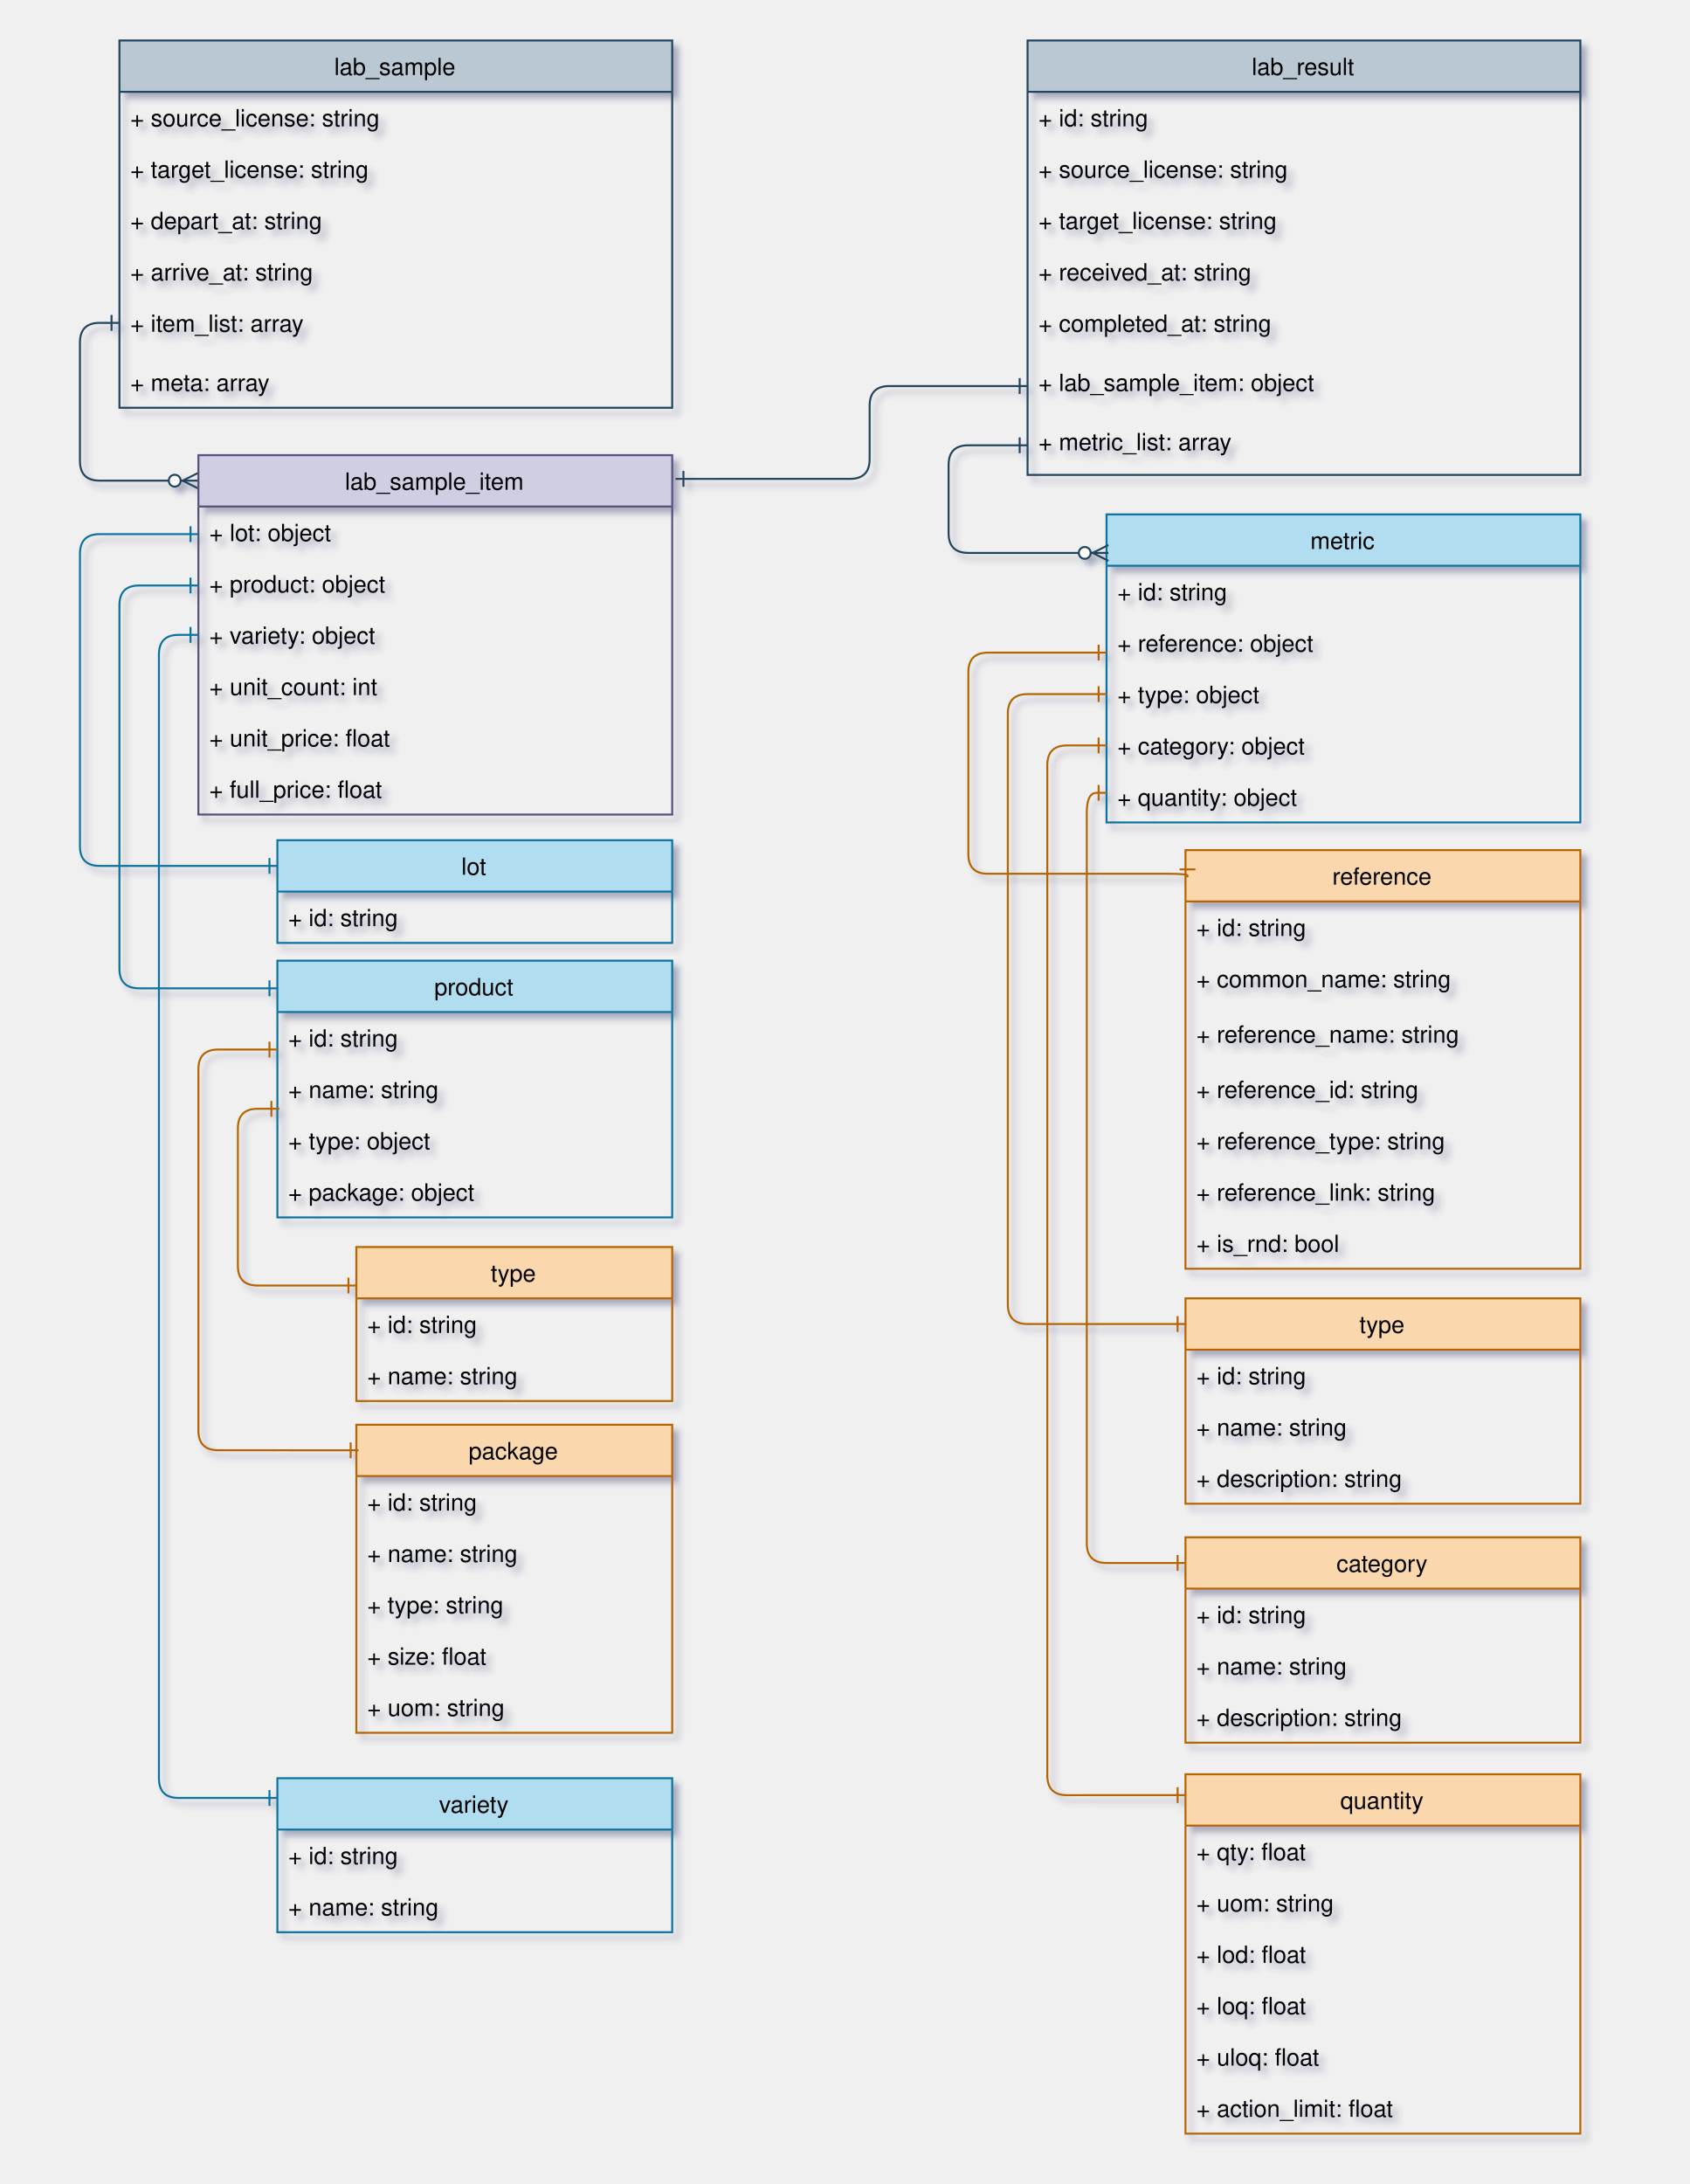
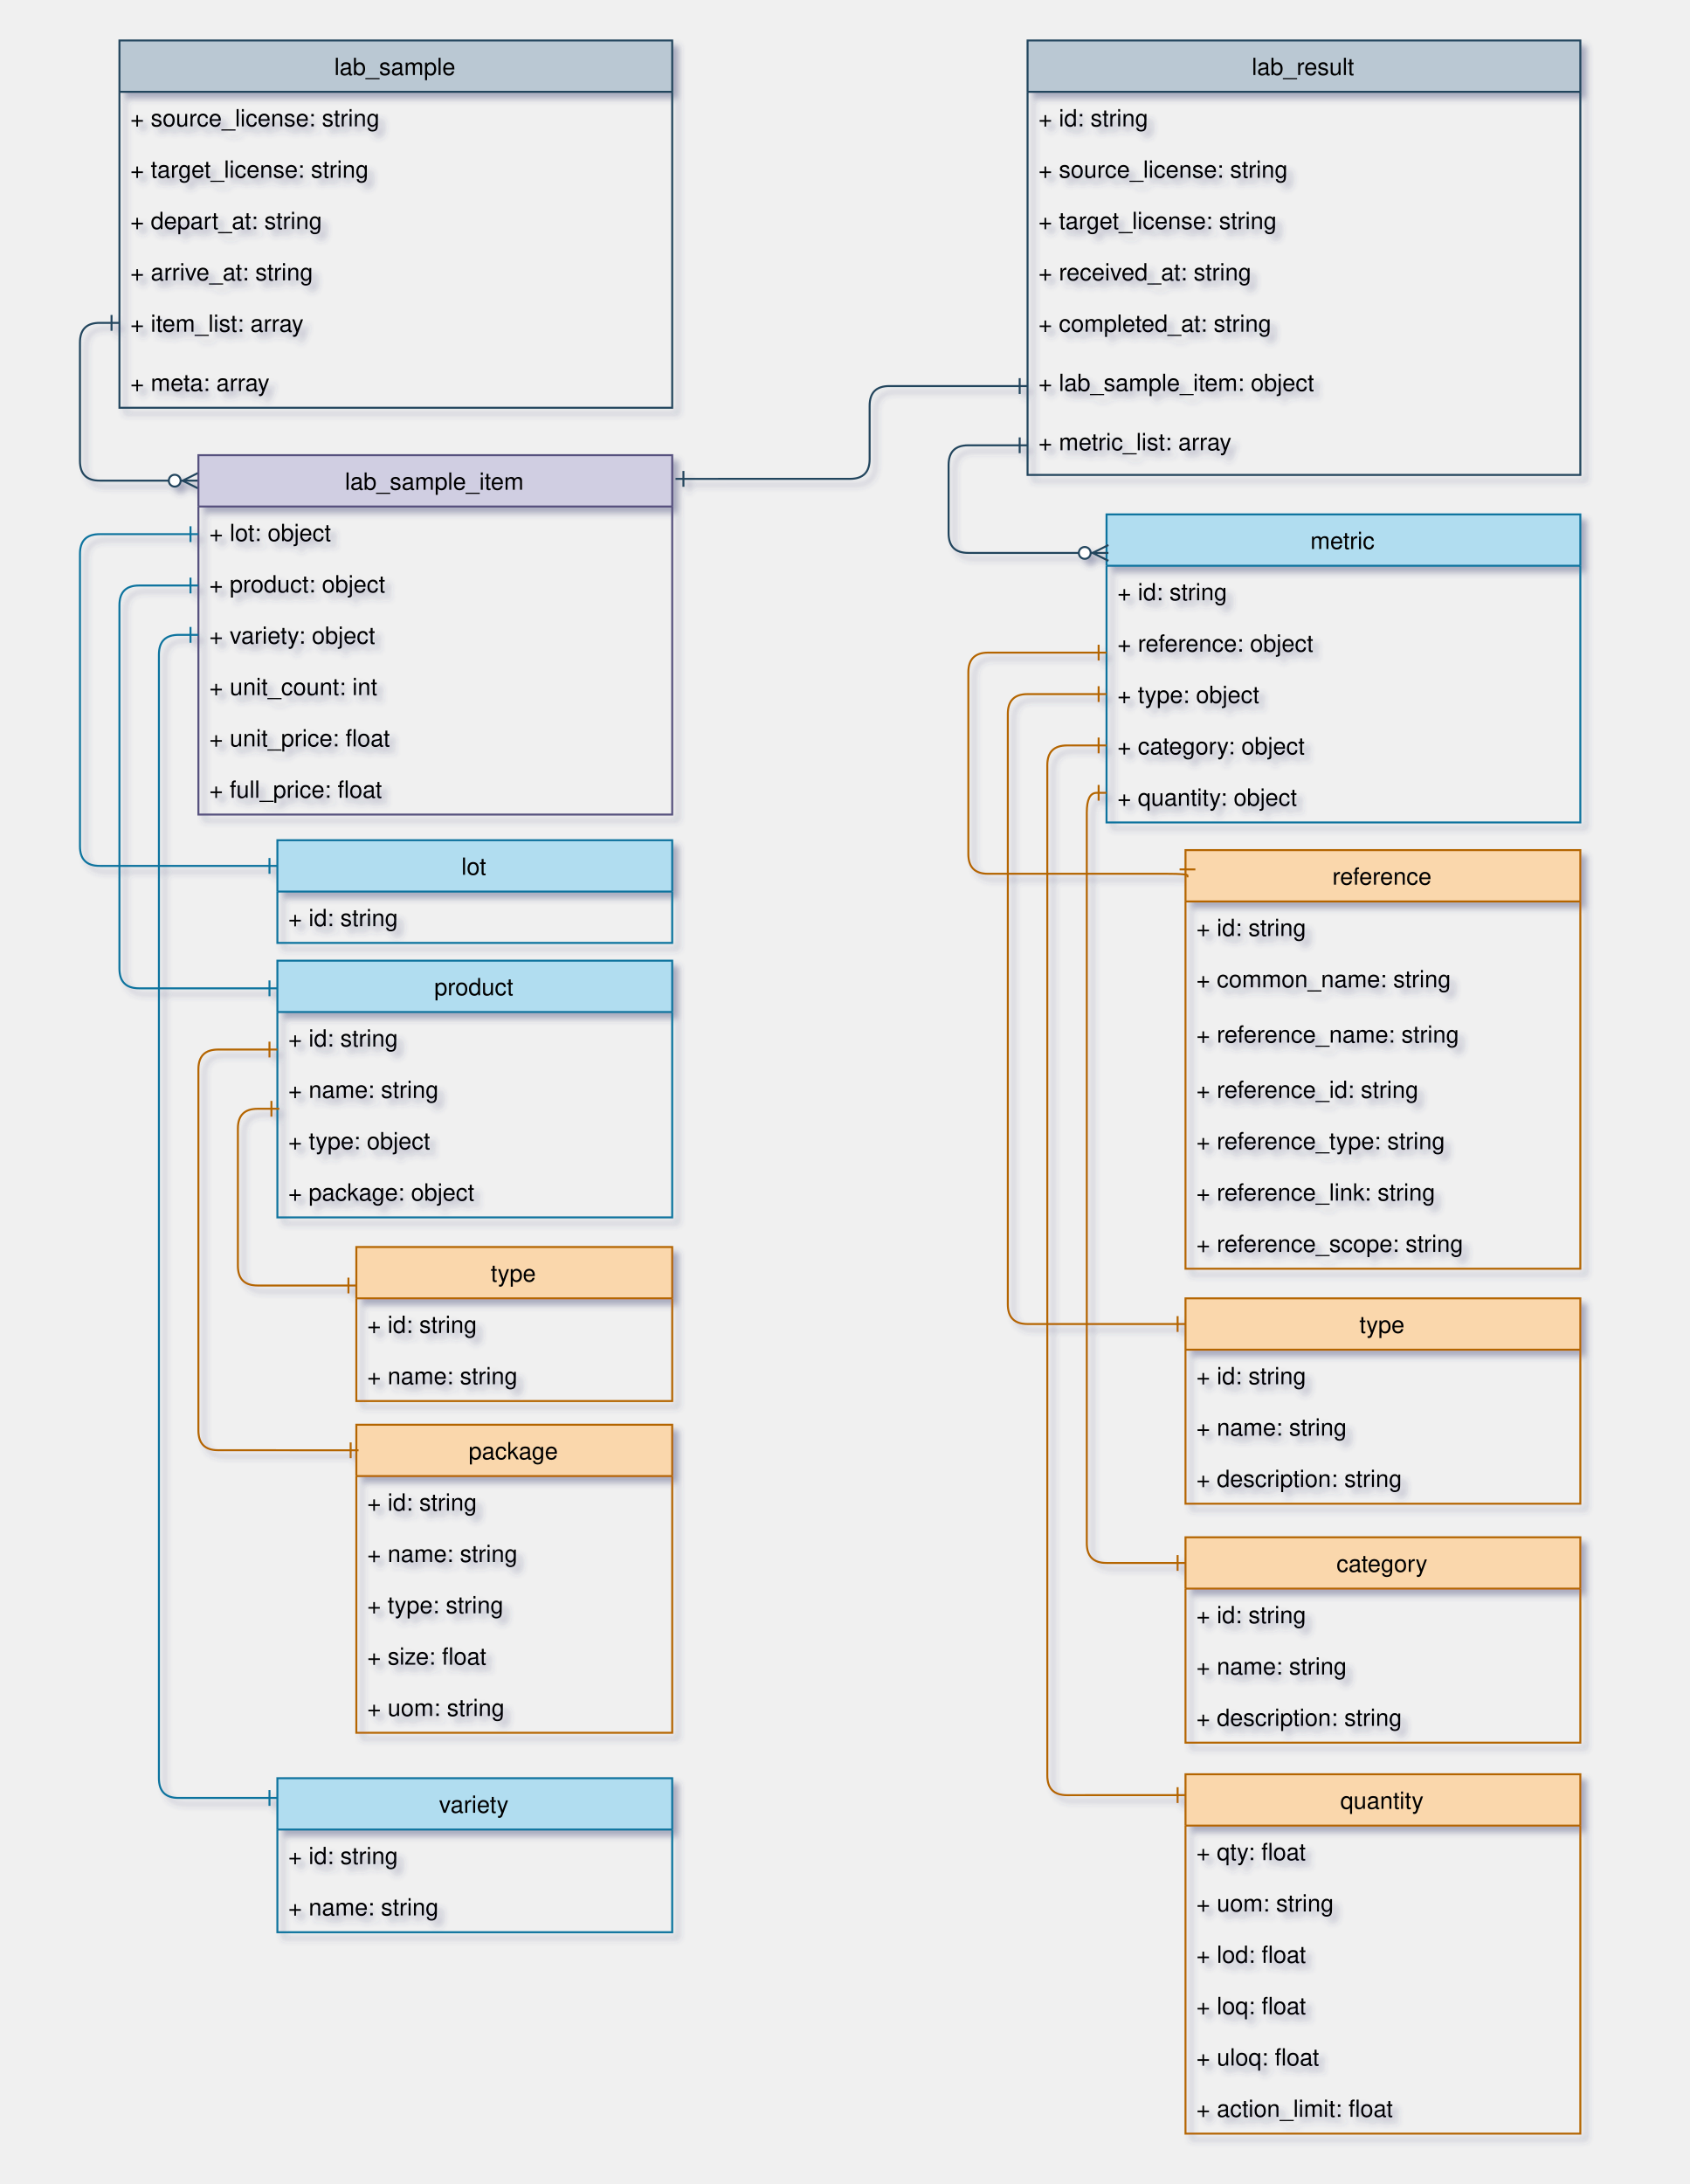
- <svg xmlns="http://www.w3.org/2000/svg" style="background-color: rgb(255, 255, 255);" version="1.1" width="856" height="1106" viewBox="-0.5 -0.5 856 1106" content="&lt;mxfile host=&quot;app.diagrams.net&quot; modified=&quot;2021-09-07T21:03:57.050Z&quot; agent=&quot;5.0 (X11)&quot; etag=&quot;Yz_uHg_bEv-LQyKOGuPa&quot; version=&quot;15.1.1&quot; type=&quot;google&quot;&gt;&lt;diagram id=&quot;CkZieAM1JjlPc4GNcrMM&quot; name=&quot;Page-1&quot;&gt;7V1bc6O4Ev41fpwU98tjbruzu5mzOZvZmjPnJaWAYrODkYPlJJ5fv8JIYIQUYweBPaOqPAQhQOb7WupudTcT+3L++msOFrNPKIbpxDLi14l9NbEs07GsSfFnxOuyxbf8smGaJzHtVDfcJd8hbTRo6yqJ4bLRESOU4mTRbIxQlsEIN9pAnqOXZrdHlDafugBT2Gq4i0Dabv2SxHhWtgauUbd/hMl0xp5sGvTMHLDOtGE5AzF62Wqyryf2ZY4QLv+bv17CtHh57L2U1/0iOVsNLIcZ7nLBnx8/f7kJn6/u/z9bwrtr+wH/kX6wy7s8g3RFf3AKHu6XYL4gL6AcNl6zd7F8SeYpyMjRxSPK8B09Y5DjaJak8Q1Yo1UxliUG0Td2dDFDefKd9AcpOWWSBnI6xxRqyyvulqTpJUpRvnmO/QCiILYbV94Vd6TPyuGSXHvLfrjJNX0Cr42ON2CJ2ShRmoLFMnnYjLu4cA7yaZJdIIzRnHZa4hx9g1vDsWzHcclLvGi/cQrCM8wxfN1qogj8CtEc4nxNutCzHiUDlQbGjZeaWlZA22bbtAo8SmlK52l15xpx8g8FfQ8COC0CTKyLAna0yiN4nyYRzJbkzPmGCnmSTVu0ID8dt95bhkqebCFLm0CaTDNymMLH4rLi3SVE3s5pM0aL4mYLEJFn3Wz6XDl1y1/0pRRNiFz7mG5kapbEMcwKzBEGGDxUxFygJMObl+ZekD/ybi+NM3fikoFfkmOzPiZ/RfccX6KM/BaQbECGhD0vsGCQAP43RWo3JxgJvG4ksFRxwJVwgIjpFGLNgQE44Fojc8CTcCCG5Mfie4A1/Arh94OR4Q8k8BMVKnmGGn618JuG0w1/V5n4WxICkNuDEntCBbDW0PcNvddRBVQm+qZs+U8wnJPFf4k1/ip0f9MdG3lHhDyHL4yJOUwPyeuZoSnKQHpdt5KXvspiWDynMKjqPjeoAHPT+A/EeE0NPrDCqDDt8JyZg/A1wf+jiBX/fy3+J7CUR1evW6eu1uwgi88L654cXv/1HeboM/oEsnV55pckbZiadc+ShJtG2sl4w/yUW4KEBPm6GnNxUA7a8E3WUI97c7TePrqFeUIghDltlJKrtMI6CG+pqr/VkZKowPNNsuYwBZis+Y1xiKhHL70tZKwmucUZuIz07A7lQOlFNX/Py8ml6kYlV/oYh5Mlz96+267ultPoTv4pn1+LUvVC3jGvtlXq2rdyX0yuLWEbysESGxGE1tE4WFzPNX3YzyRb+d8Y1LZglnWELhZL1QLrSxbYFNGlFT38U/gu9dr6pm5VCdS7PCsi7NXpVjK7apGjeBVp+JXCL3KqDAt/KIH/GeQJxGsNv0r4RU6VQeH32rsrJfyrLMH3EdGb6QTAlCENf4/wC50qw+Iv21zZ4L/Ik4g61cnrBpoB/TOgq+6njgEy38rjKk01A9QzwB1bA7QEO+yojfRgW+tmHD8aR2P5mYZvh31ZfpyR71huG3tD5FRXZfhZsvm/uEpvp3QVe6uXHXUR8uqkvm3yM4tPS756yQ864l8pCP0TQGb4a9HfS/T9zlw4GtGX2fwZmEONvUrsRf6eQbFn00k7kmq9gNrZoxJ7kbNnWOxNCfbknX/bBBlr+NXBL3T2DIu/1cKfeXm1yqdc5QsNgatHhD+bJ/rHX+bs1RrfXgFUVmcqHIvGZ8vMfK3xqcZ+fI2vHeTB1vuxZv1HEPsgOppZ/8HxXMPpadYPmrO+z26xhX8VUNkw9JUFztqy4A497e8l+n3EdgihVyf6MhePnvZVYy+Y9gfGXubkqQ19jb0a7AWG/rDYOzJFf7lZk/VurjLoRUb+wNhLIzoKBUiLvULsBbEcA2Pfdu5uZnut5yvX8z27o56vzLvjyLy7Ws3fR+4rGTodNd9p+3W1mj8M9qOr+Y7IxONQPtoEOXGGmuVOdiWoxXy+XJ1SZ7B1ad+UOrYTccCmwM7UNhYfpDq1zW4uSnbI3UGS2ta6TytFyeeiUMqsv75z5NhjOubIOdS/oTRHzhHZ0achYJ3EYKcwDSon/jBy0g7H6ktQQm6i70lQ+KJM9DGyYXHdXaMhV2oExW0bH2MIyumRnu0pKSe9x5Oe4+qhpLf5sfRE+kD8GNmwuO6hOQTpj6Q+gQqNqLLe5YZ0rcKdGYbfVOOMwN6px+1TaGC3HA1UP8D0wwbRvMA5UI64Vci11cgRL6/sOV3l26fhA2olSVTe61Ql6WDTZn8RPFxeGPuGXnfc0D1YXs7CoHkvT5HIcEVC2HOkQ+P6e26jvyKRaW/sF+U7crhcpSNmcfy4pVFdvnRM1/JIFmc+95e9KSuKqJ2++zj+3F6SOIatiCqL7dBlcYdjweg1UV1plIcujDsYC0YvjeqJXC8XG80tgkRxi3V1VMUU6FweVR0HZNu/ESqquWFNAvUkEBXzEJFAWU6vJ63jxpX105leKnnQtWCuOh7I1ILi9kmkS+Yqp0A4OgV+gMAAU+BV9rydXmUV0QEdC+72VzaXTeVHUzbX5bzVtsdFsnV147n8nqnByUBfwQV8BV7qd5RGF7RK8FqcFCrw4flt1b2co1vCqlNy3++/47fRRQu1sPKusuQsX0dt9rFCV2J0OoV3fUuCfA4fIfm5rO6e1tLVEGD00ru+LEtHl2JRjf3odXeD9rJPvTUAwynKdd1lpfiPX3g3kAn/0wpkONGFtxUTYPS6u77IRXMq9vmRfNnmzKij0MqBmx2SB/o10ymMO810xtHBzXQjPAsZt95tqvPuqr5MdS5207J2mOp8/2CAWM+g7VHT2ZVqsis9jnce88DuLJfKFvb+F2yZS10b6vss1ZUQnU7xrFCmq+v0StXYj148K5S552K4jPJkgROUaQqopMDoVVPDtp+uMtL10q986fe7EkDd0h/qupl9yH4lSCe09Ou6mWNhP+TSj/LPH9PE+y8+z+7+WNy6v/1t/eeDbHtGr/wiBrSA7UyKI175f6SUtAOSO3us6TG4X45tru30yzGNVLVfruXS4F1pnX1yXBKSrag2h2tyz2mmtO3s7/kD+ORCUcDrTySiA4nbTili67tyKeJJ5oZnB2aT8sFAjqEmldR1xc+Rjovr74f9ppLe/v7kvz5//Bpez6Ony5ev7vmftx/abo46CkUbucqNXEe0HSnUdUzr/cqOkAEydVfbuBI75005OkoTVzhimW8jQvM5yu61oauYAJ3t3B7qhgrtXJmHu1oANAf2MnXltJByIOg6+/fAAeHwZG6umgN6GVA6C5jGgM4O4ZBlnwGvKaA/HKCaBLYgKnFQEsiqidQkSJPsmyaBShKIclIGdXxLd7uW93lGl4EHhNKfHPr+1QCz60ehlcl/25tWhSNrL4ByL0AQdt3qDnrwAoi94TJr4IlFpOsPx3SQ89P7JjhjlP5szMDIjx7iFsiMvxTFWuTVAT/69nYgM/lS9KSBVwf8+B8CD2R23kpDrxb6zvs8ymJaZGkMICoimoh9P0+wpoBCCrhjG3lsC/Gnj5k4M4wqTIJVFxo6TIm+ei5uohlxsY8roecoJYcFI7w3c9BWlTkYip8jzRzk+js9F/kRYyVyqf2MEsdJmxscIm2HxCUeLqFsb26nQA706SI+PCjwDpVQ7kauIgl1+Y+S+f7b4+L6h0b4HgklhzlCeLt7DhazTyiGRY9/AQ==&lt;/diagram&gt;&lt;/mxfile&gt;">
+ <svg xmlns="http://www.w3.org/2000/svg" style="background-color: rgb(255, 255, 255);" version="1.1" width="856" height="1106" viewBox="-0.5 -0.5 856 1106" content="&lt;mxfile host=&quot;app.diagrams.net&quot; modified=&quot;2021-09-29T23:48:14.078Z&quot; agent=&quot;5.0 (X11)&quot; etag=&quot;w6rkhx766k1dYAlU3Y4z&quot; version=&quot;15.3.8&quot; type=&quot;google&quot;&gt;&lt;diagram id=&quot;CkZieAM1JjlPc4GNcrMM&quot; name=&quot;Page-1&quot;&gt;7V1bd6M4Ev41eewc7pfH3GZ6ZtI72Unvme19yVFAsZnGyI3lJO5fv8JIxhZSjB0Kkm6dk4cgBMh8X0lVparixL2YPf9aovn0E0lxfuJY6fOJe3niOLbnOCfVn5Wu6pbQCeuGSZmlvFPTcJt9x7zR4q3LLMWLnY6UkJxm893GhBQFTuhOGypL8rTb7YHku0+dowluNdwmKG+3/p2ldFq3Rr7VtH/E2WQqnmxb/MwMic68YTFFKXnaanKvTtyLkhBa/zd7vsB59fLEe6mv+0VzdjOwEhe0ywV/fvz893X8eHn3v+kC31659/SP/INb3+UR5Uv+g3N0f7dAszl7AfWw6Uq8i8VTNstRwY7OH0hBb/kZix0n0yxPr9GKLKuxLChKvoqj8ykps++sP8rZKZs1sNMl5VA7QXW3LM8vSE7K9XPce5REqbtz5W11R/6sEi/YtTfih9tS0yf0vNPxGi2oGCXJczRfZPfrcVcXzlA5yYpzQimZ8U4LWpKveGs4jut5PnuJ5+03zkF4xCXFz1tNHIFfMZlhWq5YF3424GTg0iC48dRQy4l423SbVlHAKc3pPNncuUGc/cNBP4AAXosAJ855BTtZlgm+y7MEFwt25mxNhTIrJi1asJ9OW++tIDVPtpDlTSjPJgU7zPFDdVn17jImb2e8mZJ5dbM5Stizrtd9Lr2m5S/+Uqomwq59yNcyNc3SFBcV5oQiiu43xJyTrKDrl+afsz/2bi+sU//EZwO/YMd2c8z+qu4lvSAF+y0oW4OMGXuecMUgBfwvitR+TggSBN1I4EBxwNdwgInpBFPDgQE44DsjcyDQcCDF7MfSO0QN/IDwh9HI8Eca+JkKlT1iAz8s/LbldcPfBxN/R0MAdntUY8+ogFYG+r6hDzqqgGCib+uW/4ziGVv8F9TgD6H72/7YyHsq5CV8ccrMYX7IXs+UTEiB8qumlb30ZZHi6jmVQdX0uSYVmOvGfzClK27woSUllWlHZ8IcxM8Z/S9HrPr/S/U/g6U+unzeOnW5EgdFelZZ9+zw6q/vuCSfySdUrOozv2T5jqnZ9KxJuG7knawXzE+9JchIUK42Y64O6kFboS0amnGvj1bbRze4zBiEuOSNWnLVVlgH4a1V9Zc6chJVeL5I1hLniLI1f2ccKurxS28qGWtI7kgGriC9uEM9UH5Rw9+zenLZdOOSq32MJ8lS4G7fbV93x9vpzv6pn9+I0uaFvGJebavUjW/lrppcW8I2lIMltRKMnTfjYPED3w5xP5Psxv8moHYVs6yndLE4UAtsqFlgc8KXVnL/T+W7NGvri7rVRqBe5VlRYQ+nW+nsqnlJ0mVi4AeFX+VUGRb+WAP/IyozTFcGfkj4VU6VQeEP2rsrNfzLIqN3CdOb+QQglCEDf4/wK50qw+Kv21xZ4z8vs4Q71dnrRoYB/TOgq+4HxwCdb+VhmeeGAfAM8MfWAB3FDjtpIz3Y1rqdpg/Wm7H8bCt0474sP8nI9xy/jb2lcqpDGX6Obv6vrjLbKV3F3ullR12FPJzUt01+YfEZyYeX/Kgj/hsFoX8C6Ax/I/oHiX7YmQtvRvR1Nn+BZthgD4m9yt8zKPZiOmlHUq3m2Dh7ILFXOXuGxd7WYM/e+dd1kLGBHw5+pbNnWPydFv7Cy2tUPnCVL7YUrh4V/mKe6B9/nbPXaHwHBVA5nanwVjQ+V2fmG40PGvvxNb52kIdY78ea9R9QGqLkzcz6917gW15Ps360O+uH4hZb+G8CKncMfbDAWVcX3GGm/YNEv4/YDiX0cKKvc/GYaR8ae8W0PzD2OidPY+gb7GGwVxj6w2Lv6RT9xXpNNru5YNCrjPyBsddGdFQKkBF7QOwVsRwDY9927q5ne6Png+v5gdtRzwfz7ng6765R8w+R+40MvR8132v7dY2aPwz2o6v5nsrEk1B+swly6gw1xz/Zl6CWyvlyTUqdJdalQ1PqxE7EEZsCe1PbRHwQdGqbu7soubF0B01qW+s+rRSlUIpCqbP++s6RE4/pmCPncf8GaI6cp7Kj34eAdRKDvcI0qJyEw8hJOxyrL0GJpYm+J0GRizLxx+iGJXX3rR25ghEUv218jCEo74/0Yk8JnPSBTHqJq8eS3pXH0hPpI/VjdMOSusf2EKR/I/UJIDSijfWuN6QbFe7UssJdNc6K3L163CGFBvbL0UD1A+ww3iFaEHlHypG0CvkujBzJ8iqe01W+Qx4+ACtJqvJe71WSjjZtDhfB4+VFsG/odceP/aPl5TSOdu8VAImMVCREPEc7NKl/4O/0BxKZ9sZ+Vb6jxItlPmIWx49bGtWXS8d0LY/kSOZzf9mbuqKIxul7iOPP7yWJY9iKqLrYDlMWdzgWjF4T1ddGeZjCuIOxYPTSqIHK9XK+1twSzBS31FRHBaZA5/KocBzQbf8mpKrmRg0J4EmgKuahIgFYTm+greMmlfUzmV6QPOhaMBeOBzq1oLp9lpiSueAUiEenwA8QGGArvMpBsNerDBEd0LHgbn9lc8VU/mbK5vqSt9oNpEi2rm48X94ztSQZ6Cu4QK7Ay/2O2uiCVgleR5JCAB9e2Fbd6zm6JawmJff1/jt5G121UCsr74IlZ4UmarOPFXojRu+n8G7oaJAv8QNmP1fU3TNaOgwBRi+9G+qydEwpFmjsR6+7G7WXfe6tQRRPSGnqLoPiP37h3Ugn/N+WqKCZKbwNTIDR6+6GKhfNe7HP38iXbU6tJgqtHrjdIXmgXzOdw7jXTBccHdxMt+LTWHDr1aa67K7qy1SXYjcdZ4+pLvePBoj1jNoeNZNdCZNdGUi8C4QHdm+5VLGw979g61zqxlA/ZKneCNH7KZ4V63R1k14Jjf3oxbNinXsuxYukzOY0I4WhACQFRq+aGrf9dBsj3Sz94Et/2JUAcEt/bOpm9iH7G0F6R0u/qZs5FvZDLv2k/Pwxz4J/07Pi9o/5jf/bf5x/fdBtz5iVfyAGjL/y/0gpaUckd/ZY02Nwv5zYXNvrlxMaKbRfruXSkF1pnX1yUhKSC1Sbw7el5+ymtO3tH4QD+ORiVcDrTySiA4nbXikSszu4FMkk8+PTI7NJ5WAgz4JJJfV99XO045L6h3G/qaQ3v38Lnx8/fomvZsm3i6cv/tmfNx/abo4mCsUYueBGrqfajlTqOrbzemVHyQCdumtsXI2W+6IcvUkTVzlinW8jIbMZKe6MoQtMgM52bg91Q5V2rs7DvVkADAegORB1nf174IByxDo3V8MBswyAMsC2BnR2KIes+wx4QwHz4QBoEriKqMRBSaCrJtKQIM+Kr4YEkCRQ5aQM6vjWaYQNCRYJMVMBLAu6fh8abCpoO9Y2kcnGIQDuEIjirrveUQ8OAbVjXGcYfBPB6eYbMh1E//19HlwwynxBZmDkR492i3R2YE5SI/JwwI++0x3prL+cfDPAwwE//jfBI53JtzTQw0LfecsHLLxFl9GAkiq4iZn6s4waCgBSwB/byBO7iT99+MSpZW0iJkShoaEjlvir3461eMmZMHTAkifiEl6bROhCJRHG6udokwil/l7P9X7U4Km8az+jxEnS5kfHSNsxIYrHS6jYptsroQN9xUiOFIqCYyVUupEPJKG+/H2yMHx5XFL/2IpfI6HssCSEbncv0Xz6iaS46vF/&lt;/diagram&gt;&lt;/mxfile&gt;">
  <defs>
    <clipPath id="mx-clip-64-51-272-26-0">
      <rect x="64" y="51" width="272" height="26" />
    </clipPath>
    <clipPath id="mx-clip-64-77-272-26-0">
      <rect x="64" y="77" width="272" height="26" />
    </clipPath>
    <clipPath id="mx-clip-64-103-272-26-0">
      <rect x="64" y="103" width="272" height="26" />
    </clipPath>
    <clipPath id="mx-clip-64-129-272-56-0">
      <rect x="64" y="129" width="272" height="56" />
    </clipPath>
    <clipPath id="mx-clip-64-185-272-26-0">
      <rect x="64" y="185" width="272" height="26" />
    </clipPath>
    <clipPath id="mx-clip-64-155-272-26-0">
      <rect x="64" y="155" width="272" height="26" />
    </clipPath>
    <clipPath id="mx-clip-104-261-232-26-0">
      <rect x="104" y="261" width="232" height="26" />
    </clipPath>
    <clipPath id="mx-clip-104-287-232-26-0">
      <rect x="104" y="287" width="232" height="26" />
    </clipPath>
    <clipPath id="mx-clip-104-313-232-26-0">
      <rect x="104" y="313" width="232" height="26" />
    </clipPath>
    <clipPath id="mx-clip-104-339-232-26-0">
      <rect x="104" y="339" width="232" height="26" />
    </clipPath>
    <clipPath id="mx-clip-104-365-232-26-0">
      <rect x="104" y="365" width="232" height="26" />
    </clipPath>
    <clipPath id="mx-clip-104-391-232-26-0">
      <rect x="104" y="391" width="232" height="26" />
    </clipPath>
    <clipPath id="mx-clip-144-456-192-26-0">
      <rect x="144" y="456" width="192" height="26" />
    </clipPath>
    <clipPath id="mx-clip-144-517-192-26-0">
      <rect x="144" y="517" width="192" height="26" />
    </clipPath>
    <clipPath id="mx-clip-144-543-192-26-0">
      <rect x="144" y="543" width="192" height="26" />
    </clipPath>
    <clipPath id="mx-clip-144-569-192-26-0">
      <rect x="144" y="569" width="192" height="26" />
    </clipPath>
    <clipPath id="mx-clip-144-595-192-26-0">
      <rect x="144" y="595" width="192" height="26" />
    </clipPath>
    <clipPath id="mx-clip-144-931-192-26-0">
      <rect x="144" y="931" width="192" height="26" />
    </clipPath>
    <clipPath id="mx-clip-144-957-192-26-0">
      <rect x="144" y="957" width="192" height="26" />
    </clipPath>
    <clipPath id="mx-clip-184-752-152-26-0">
      <rect x="184" y="752" width="152" height="26" />
    </clipPath>
    <clipPath id="mx-clip-184-778-152-26-0">
      <rect x="184" y="778" width="152" height="26" />
    </clipPath>
    <clipPath id="mx-clip-184-804-152-26-0">
      <rect x="184" y="804" width="152" height="26" />
    </clipPath>
    <clipPath id="mx-clip-184-830-152-26-0">
      <rect x="184" y="830" width="152" height="26" />
    </clipPath>
    <clipPath id="mx-clip-184-856-152-26-0">
      <rect x="184" y="856" width="152" height="26" />
    </clipPath>
    <clipPath id="mx-clip-184-662-152-26-0">
      <rect x="184" y="662" width="152" height="26" />
    </clipPath>
    <clipPath id="mx-clip-184-688-152-26-0">
      <rect x="184" y="688" width="152" height="26" />
    </clipPath>
    <clipPath id="mx-clip-524-51-272-26-0">
      <rect x="524" y="51" width="272" height="26" />
    </clipPath>
    <clipPath id="mx-clip-524-77-272-26-0">
      <rect x="524" y="77" width="272" height="26" />
    </clipPath>
    <clipPath id="mx-clip-524-103-272-26-0">
      <rect x="524" y="103" width="272" height="26" />
    </clipPath>
    <clipPath id="mx-clip-524-129-272-26-0">
      <rect x="524" y="129" width="272" height="26" />
    </clipPath>
    <clipPath id="mx-clip-524-155-272-30-0">
      <rect x="524" y="155" width="272" height="30" />
    </clipPath>
    <clipPath id="mx-clip-524-185-272-30-0">
      <rect x="524" y="185" width="272" height="30" />
    </clipPath>
    <clipPath id="mx-clip-524-215-272-30-0">
      <rect x="524" y="215" width="272" height="30" />
    </clipPath>
    <clipPath id="mx-clip-564-291-232-26-0">
      <rect x="564" y="291" width="232" height="26" />
    </clipPath>
    <clipPath id="mx-clip-564-317-232-26-0">
      <rect x="564" y="317" width="232" height="26" />
    </clipPath>
    <clipPath id="mx-clip-564-343-232-26-0">
      <rect x="564" y="343" width="232" height="26" />
    </clipPath>
    <clipPath id="mx-clip-564-369-232-26-0">
      <rect x="564" y="369" width="232" height="26" />
    </clipPath>
    <clipPath id="mx-clip-564-395-232-26-0">
      <rect x="564" y="395" width="232" height="26" />
    </clipPath>
    <clipPath id="mx-clip-604-688-192-26-0">
      <rect x="604" y="688" width="192" height="26" />
    </clipPath>
    <clipPath id="mx-clip-604-714-192-26-0">
      <rect x="604" y="714" width="192" height="26" />
    </clipPath>
    <clipPath id="mx-clip-604-740-192-26-0">
      <rect x="604" y="740" width="192" height="26" />
    </clipPath>
    <clipPath id="mx-clip-604-809-192-26-0">
      <rect x="604" y="809" width="192" height="26" />
    </clipPath>
    <clipPath id="mx-clip-604-835-192-26-0">
      <rect x="604" y="835" width="192" height="26" />
    </clipPath>
    <clipPath id="mx-clip-604-861-192-26-0">
      <rect x="604" y="861" width="192" height="26" />
    </clipPath>
    <clipPath id="mx-clip-604-461-192-26-0">
      <rect x="604" y="461" width="192" height="26" />
    </clipPath>
    <clipPath id="mx-clip-604-487-192-28-0">
      <rect x="604" y="487" width="192" height="28" />
    </clipPath>
    <clipPath id="mx-clip-604-515-192-28-0">
      <rect x="604" y="515" width="192" height="28" />
    </clipPath>
    <clipPath id="mx-clip-604-543-192-26-0">
      <rect x="604" y="543" width="192" height="26" />
    </clipPath>
    <clipPath id="mx-clip-604-569-192-26-0">
      <rect x="604" y="569" width="192" height="26" />
    </clipPath>
    <clipPath id="mx-clip-604-595-192-26-0">
      <rect x="604" y="595" width="192" height="26" />
    </clipPath>
    <clipPath id="mx-clip-604-621-192-26-0">
      <rect x="604" y="621" width="192" height="26" />
    </clipPath>
    <clipPath id="mx-clip-604-929-192-26-0">
      <rect x="604" y="929" width="192" height="26" />
    </clipPath>
    <clipPath id="mx-clip-604-955-192-26-0">
      <rect x="604" y="955" width="192" height="26" />
    </clipPath>
    <clipPath id="mx-clip-604-981-192-26-0">
      <rect x="604" y="981" width="192" height="26" />
    </clipPath>
    <clipPath id="mx-clip-604-1007-192-26-0">
      <rect x="604" y="1007" width="192" height="26" />
    </clipPath>
    <clipPath id="mx-clip-604-1033-192-26-0">
      <rect x="604" y="1033" width="192" height="26" />
    </clipPath>
    <clipPath id="mx-clip-604-1059-192-26-0">
      <rect x="604" y="1059" width="192" height="26" />
    </clipPath>
    <filter id="dropShadow">
      <feGaussianBlur in="SourceAlpha" stdDeviation="1.7" result="blur" />
      <feOffset in="blur" dx="3" dy="3" result="offsetBlur" />
      <feFlood flood-color="#3D4574" flood-opacity="0.4" result="offsetColor" />
      <feComposite in="offsetColor" in2="offsetBlur" operator="in" result="offsetBlur" />
      <feBlend in="SourceGraphic" in2="offsetBlur" />
    </filter>
  </defs>
  <g filter="url(#dropShadow)">
    <path d="M 60 46 L 60 20 L 340 20 L 340 46" fill="#bac8d3" stroke="#23445d" stroke-miterlimit="10" pointer-events="all" />
    <path d="M 60 46 L 60 206 L 340 206 L 340 46" fill="none" stroke="#23445d" stroke-miterlimit="10" pointer-events="none" />
    <path d="M 60 46 L 340 46" fill="none" stroke="#23445d" stroke-miterlimit="10" pointer-events="none" />
    <g fill="#000000" font-family="Helvetica" pointer-events="none" text-anchor="middle" font-size="12px">
      <text x="199.5" y="37.5">lab_sample</text>
    </g>
    <g fill="#000000" font-family="Helvetica" pointer-events="none" clip-path="url(#mx-clip-64-51-272-26-0)" font-size="12px">
      <text x="65.5" y="63.5">+ source_license: string</text>
    </g>
    <g fill="#000000" font-family="Helvetica" pointer-events="none" clip-path="url(#mx-clip-64-77-272-26-0)" font-size="12px">
      <text x="65.5" y="89.5">+ target_license: string</text>
    </g>
    <g fill="#000000" font-family="Helvetica" pointer-events="none" clip-path="url(#mx-clip-64-103-272-26-0)" font-size="12px">
      <text x="65.5" y="115.5">+ depart_at: string</text>
    </g>
    <g fill="#000000" font-family="Helvetica" pointer-events="none" clip-path="url(#mx-clip-64-129-272-56-0)" font-size="12px">
      <text x="65.5" y="141.5">+ arrive_at: string</text>
    </g>
    <g fill="#000000" font-family="Helvetica" pointer-events="none" clip-path="url(#mx-clip-64-185-272-26-0)" font-size="12px">
      <text x="65.5" y="197.5">+ meta: array</text>
    </g>
    <g fill="#000000" font-family="Helvetica" pointer-events="none" clip-path="url(#mx-clip-64-155-272-26-0)" font-size="12px">
      <text x="65.5" y="167.5">+ item_list: array</text>
    </g>
    <path d="M 60 163 L 50 163 Q 40 163 40 173 L 40 232.9 Q 40 242.9 50 242.9 L 100 242.92" fill="none" stroke="#23445d" stroke-miterlimit="10" pointer-events="none" />
    <path d="M 56 167 L 56 159" fill="none" stroke="#23445d" stroke-miterlimit="10" pointer-events="none" />
    <ellipse cx="88" cy="242.92" rx="3" ry="3" fill="#ffffff" stroke="#23445d" pointer-events="none" />
    <path d="M 100 238.92 L 92 242.92 L 100 246.92" fill="none" stroke="#23445d" stroke-miterlimit="10" pointer-events="none" />
    <path d="M 100 256 L 100 230 L 340 230 L 340 256" fill="#d0cee2" stroke="#56517e" stroke-miterlimit="10" pointer-events="none" />
    <path d="M 100 256 L 100 412 L 340 412 L 340 256" fill="none" stroke="#56517e" stroke-miterlimit="10" pointer-events="none" />
    <path d="M 100 256 L 340 256" fill="none" stroke="#56517e" stroke-miterlimit="10" pointer-events="none" />
    <g fill="#000000" font-family="Helvetica" pointer-events="none" text-anchor="middle" font-size="12px">
      <text x="219.5" y="247.5">lab_sample_item</text>
    </g>
    <g fill="#000000" font-family="Helvetica" pointer-events="none" clip-path="url(#mx-clip-104-261-232-26-0)" font-size="12px">
      <text x="105.5" y="273.5">+ lot: object</text>
    </g>
    <g fill="#000000" font-family="Helvetica" pointer-events="none" clip-path="url(#mx-clip-104-287-232-26-0)" font-size="12px">
      <text x="105.5" y="299.5">+ product: object</text>
    </g>
    <g fill="#000000" font-family="Helvetica" pointer-events="none" clip-path="url(#mx-clip-104-313-232-26-0)" font-size="12px">
      <text x="105.5" y="325.5">+ variety: object</text>
    </g>
    <g fill="#000000" font-family="Helvetica" pointer-events="none" clip-path="url(#mx-clip-104-339-232-26-0)" font-size="12px">
      <text x="105.5" y="351.5">+ unit_count: int</text>
    </g>
    <g fill="#000000" font-family="Helvetica" pointer-events="none" clip-path="url(#mx-clip-104-365-232-26-0)" font-size="12px">
      <text x="105.5" y="377.5">+ unit_price: float</text>
    </g>
    <g fill="#000000" font-family="Helvetica" pointer-events="none" clip-path="url(#mx-clip-104-391-232-26-0)" font-size="12px">
      <text x="105.5" y="403.5">+ full_price: float</text>
    </g>
    <path d="M 140 451 L 140 425 L 340 425 L 340 451" fill="#b1ddf0" stroke="#10739e" stroke-miterlimit="10" pointer-events="none" />
    <path d="M 140 451 L 140 477 L 340 477 L 340 451" fill="none" stroke="#10739e" stroke-miterlimit="10" pointer-events="none" />
    <path d="M 140 451 L 340 451" fill="none" stroke="#10739e" stroke-miterlimit="10" pointer-events="none" />
    <g fill="#000000" font-family="Helvetica" pointer-events="none" text-anchor="middle" font-size="12px">
      <text x="239.5" y="442.5">lot</text>
    </g>
    <g fill="#000000" font-family="Helvetica" pointer-events="none" clip-path="url(#mx-clip-144-456-192-26-0)" font-size="12px">
      <text x="145.5" y="468.5">+ id: string</text>
    </g>
    <path d="M 140 512 L 140 486 L 340 486 L 340 512" fill="#b1ddf0" stroke="#10739e" stroke-miterlimit="10" pointer-events="none" />
    <path d="M 140 512 L 140 616 L 340 616 L 340 512" fill="none" stroke="#10739e" stroke-miterlimit="10" pointer-events="none" />
    <path d="M 140 512 L 340 512" fill="none" stroke="#10739e" stroke-miterlimit="10" pointer-events="none" />
    <g fill="#000000" font-family="Helvetica" pointer-events="none" text-anchor="middle" font-size="12px">
      <text x="239.5" y="503.5">product</text>
    </g>
    <g fill="#000000" font-family="Helvetica" pointer-events="none" clip-path="url(#mx-clip-144-517-192-26-0)" font-size="12px">
      <text x="145.5" y="529.5">+ id: string</text>
    </g>
    <g fill="#000000" font-family="Helvetica" pointer-events="none" clip-path="url(#mx-clip-144-543-192-26-0)" font-size="12px">
      <text x="145.5" y="555.5">+ name: string</text>
    </g>
    <g fill="#000000" font-family="Helvetica" pointer-events="none" clip-path="url(#mx-clip-144-569-192-26-0)" font-size="12px">
      <text x="145.5" y="581.5">+ type: object</text>
    </g>
    <g fill="#000000" font-family="Helvetica" pointer-events="none" clip-path="url(#mx-clip-144-595-192-26-0)" font-size="12px">
      <text x="145.5" y="607.5">+ package: object</text>
    </g>
    <path d="M 140 926 L 140 900 L 340 900 L 340 926" fill="#b1ddf0" stroke="#10739e" stroke-miterlimit="10" pointer-events="none" />
    <path d="M 140 926 L 140 978 L 340 978 L 340 926" fill="none" stroke="#10739e" stroke-miterlimit="10" pointer-events="none" />
    <path d="M 140 926 L 340 926" fill="none" stroke="#10739e" stroke-miterlimit="10" pointer-events="none" />
    <g fill="#000000" font-family="Helvetica" pointer-events="none" text-anchor="middle" font-size="12px">
      <text x="239.5" y="917.5">variety</text>
    </g>
    <g fill="#000000" font-family="Helvetica" pointer-events="none" clip-path="url(#mx-clip-144-931-192-26-0)" font-size="12px">
      <text x="145.5" y="943.5">+ id: string</text>
    </g>
    <g fill="#000000" font-family="Helvetica" pointer-events="none" clip-path="url(#mx-clip-144-957-192-26-0)" font-size="12px">
      <text x="145.5" y="969.5">+ name: string</text>
    </g>
    <path d="M 180 747 L 180 721 L 340 721 L 340 747" fill="#fad7ac" stroke="#b46504" stroke-miterlimit="10" pointer-events="none" />
    <path d="M 180 747 L 180 877 L 340 877 L 340 747" fill="none" stroke="#b46504" stroke-miterlimit="10" pointer-events="none" />
    <path d="M 180 747 L 340 747" fill="none" stroke="#b46504" stroke-miterlimit="10" pointer-events="none" />
    <g fill="#000000" font-family="Helvetica" pointer-events="none" text-anchor="middle" font-size="12px">
      <text x="259.5" y="738.5">package</text>
    </g>
    <g fill="#000000" font-family="Helvetica" pointer-events="none" clip-path="url(#mx-clip-184-752-152-26-0)" font-size="12px">
      <text x="185.5" y="764.5">+ id: string</text>
    </g>
    <g fill="#000000" font-family="Helvetica" pointer-events="none" clip-path="url(#mx-clip-184-778-152-26-0)" font-size="12px">
      <text x="185.5" y="790.5">+ name: string</text>
    </g>
    <g fill="#000000" font-family="Helvetica" pointer-events="none" clip-path="url(#mx-clip-184-804-152-26-0)" font-size="12px">
      <text x="185.5" y="816.5">+ type: string</text>
    </g>
    <g fill="#000000" font-family="Helvetica" pointer-events="none" clip-path="url(#mx-clip-184-830-152-26-0)" font-size="12px">
      <text x="185.5" y="842.5">+ size: float</text>
    </g>
    <g fill="#000000" font-family="Helvetica" pointer-events="none" clip-path="url(#mx-clip-184-856-152-26-0)" font-size="12px">
      <text x="185.5" y="868.5">+ uom: string</text>
    </g>
    <path d="M 180 657 L 180 631 L 340 631 L 340 657" fill="#fad7ac" stroke="#b46504" stroke-miterlimit="10" pointer-events="none" />
    <path d="M 180 657 L 180 709 L 340 709 L 340 657" fill="none" stroke="#b46504" stroke-miterlimit="10" pointer-events="none" />
    <path d="M 180 657 L 340 657" fill="none" stroke="#b46504" stroke-miterlimit="10" pointer-events="none" />
    <g fill="#000000" font-family="Helvetica" pointer-events="none" text-anchor="middle" font-size="12px">
      <text x="259.5" y="648.5">type</text>
    </g>
    <g fill="#000000" font-family="Helvetica" pointer-events="none" clip-path="url(#mx-clip-184-662-152-26-0)" font-size="12px">
      <text x="185.5" y="674.5">+ id: string</text>
    </g>
    <g fill="#000000" font-family="Helvetica" pointer-events="none" clip-path="url(#mx-clip-184-688-152-26-0)" font-size="12px">
      <text x="185.5" y="700.5">+ name: string</text>
    </g>
    <path d="M 100 270 L 50 270 Q 40 270 40 280 L 40 428 Q 40 438 50 438 L 140 438" fill="none" stroke="#10739e" stroke-miterlimit="10" pointer-events="none" />
    <path d="M 96 274 L 96 266" fill="none" stroke="#10739e" stroke-miterlimit="10" pointer-events="none" />
    <path d="M 136 442 L 136 434" fill="none" stroke="#10739e" stroke-miterlimit="10" pointer-events="none" />
    <path d="M 100 296 L 70 296 Q 60 296 60 306 L 60 490 Q 60 500 70 500 L 140 500" fill="none" stroke="#10739e" stroke-miterlimit="10" pointer-events="none" />
    <path d="M 96 300 L 96 292" fill="none" stroke="#10739e" stroke-miterlimit="10" pointer-events="none" />
    <path d="M 136 504 L 136 496" fill="none" stroke="#10739e" stroke-miterlimit="10" pointer-events="none" />
    <path d="M 100 321 L 90 321 Q 80 321 80 331 L 80 900 Q 80 910 90 910 L 140 910" fill="none" stroke="#10739e" stroke-miterlimit="10" pointer-events="none" />
    <path d="M 96 325 L 96 317" fill="none" stroke="#10739e" stroke-miterlimit="10" pointer-events="none" />
    <path d="M 136 914 L 136 906" fill="none" stroke="#10739e" stroke-miterlimit="10" pointer-events="none" />
    <path d="M 140 531 L 110 531 Q 100 531 100 541 L 100 723.9 Q 100 733.9 110 733.91 L 181.12 733.95" fill="none" stroke="#b46504" stroke-miterlimit="10" pointer-events="none" />
    <path d="M 136 535 L 136 527" fill="none" stroke="#b46504" stroke-miterlimit="10" pointer-events="none" />
    <path d="M 177.12 737.95 L 177.12 729.95" fill="none" stroke="#b46504" stroke-miterlimit="10" pointer-events="none" />
    <path d="M 140.98 561 L 130 561 Q 120 561 120 571 L 120 640.5 Q 120 650.5 130 650.5 L 180 650.5" fill="none" stroke="#b46504" stroke-miterlimit="10" pointer-events="none" />
    <path d="M 136.98 565 L 136.98 557" fill="none" stroke="#b46504" stroke-miterlimit="10" pointer-events="none" />
    <path d="M 176 654.5 L 176 646.5" fill="none" stroke="#b46504" stroke-miterlimit="10" pointer-events="none" />
    <path d="M 520 46 L 520 20 L 800 20 L 800 46" fill="#bac8d3" stroke="#23445d" stroke-miterlimit="10" pointer-events="none" />
    <path d="M 520 46 L 520 240 L 800 240 L 800 46" fill="none" stroke="#23445d" stroke-miterlimit="10" pointer-events="none" />
    <path d="M 520 46 L 800 46" fill="none" stroke="#23445d" stroke-miterlimit="10" pointer-events="none" />
    <g fill="#000000" font-family="Helvetica" pointer-events="none" text-anchor="middle" font-size="12px">
      <text x="659.5" y="37.5">lab_result</text>
    </g>
    <g fill="#000000" font-family="Helvetica" pointer-events="none" clip-path="url(#mx-clip-524-51-272-26-0)" font-size="12px">
      <text x="525.5" y="63.5">+ id: string</text>
    </g>
    <g fill="#000000" font-family="Helvetica" pointer-events="none" clip-path="url(#mx-clip-524-77-272-26-0)" font-size="12px">
      <text x="525.5" y="89.5">+ source_license: string</text>
    </g>
    <g fill="#000000" font-family="Helvetica" pointer-events="none" clip-path="url(#mx-clip-524-103-272-26-0)" font-size="12px">
      <text x="525.5" y="115.5">+ target_license: string</text>
    </g>
    <g fill="#000000" font-family="Helvetica" pointer-events="none" clip-path="url(#mx-clip-524-129-272-26-0)" font-size="12px">
      <text x="525.5" y="141.5">+ received_at: string</text>
    </g>
    <g fill="#000000" font-family="Helvetica" pointer-events="none" clip-path="url(#mx-clip-524-155-272-30-0)" font-size="12px">
      <text x="525.5" y="167.5">+ completed_at: string</text>
    </g>
    <g fill="#000000" font-family="Helvetica" pointer-events="none" clip-path="url(#mx-clip-524-185-272-30-0)" font-size="12px">
      <text x="525.5" y="197.5">+ lab_sample_item: object</text>
    </g>
    <g fill="#000000" font-family="Helvetica" pointer-events="none" clip-path="url(#mx-clip-524-215-272-30-0)" font-size="12px">
      <text x="525.5" y="227.5">+ metric_list: array</text>
    </g>
    <path d="M 520 195 L 450 195 Q 440 195 440 205 L 440 232 Q 440 242 430 242 L 341.68 242.01" fill="none" stroke="#23445d" stroke-miterlimit="10" pointer-events="none" />
    <path d="M 516 199 L 516 191" fill="none" stroke="#23445d" stroke-miterlimit="10" pointer-events="none" />
    <path d="M 345.68 238.01 L 345.68 246.01" fill="none" stroke="#23445d" stroke-miterlimit="10" pointer-events="none" />
    <path d="M 560 286 L 560 260 L 800 260 L 800 286" fill="#b1ddf0" stroke="#10739e" stroke-miterlimit="10" pointer-events="none" />
    <path d="M 560 286 L 560 416 L 800 416 L 800 286" fill="none" stroke="#10739e" stroke-miterlimit="10" pointer-events="none" />
    <path d="M 560 286 L 800 286" fill="none" stroke="#10739e" stroke-miterlimit="10" pointer-events="none" />
    <g fill="#000000" font-family="Helvetica" pointer-events="none" text-anchor="middle" font-size="12px">
      <text x="679.5" y="277.5">metric</text>
    </g>
    <g fill="#000000" font-family="Helvetica" pointer-events="none" clip-path="url(#mx-clip-564-291-232-26-0)" font-size="12px">
      <text x="565.5" y="303.5">+ id: string</text>
    </g>
    <g fill="#000000" font-family="Helvetica" pointer-events="none" clip-path="url(#mx-clip-564-317-232-26-0)" font-size="12px">
      <text x="565.5" y="329.5">+ reference: object</text>
    </g>
    <g fill="#000000" font-family="Helvetica" pointer-events="none" clip-path="url(#mx-clip-564-343-232-26-0)" font-size="12px">
      <text x="565.5" y="355.5">+ type: object</text>
    </g>
    <g fill="#000000" font-family="Helvetica" pointer-events="none" clip-path="url(#mx-clip-564-369-232-26-0)" font-size="12px">
      <text x="565.5" y="381.5">+ category: object</text>
    </g>
    <g fill="#000000" font-family="Helvetica" pointer-events="none" clip-path="url(#mx-clip-564-395-232-26-0)" font-size="12px">
      <text x="565.5" y="407.5">+ quantity: object</text>
    </g>
    <path d="M 520 225 L 490 225 Q 480 225 480 235 L 480 269.5 Q 480 279.5 490 279.5 L 560.96 279.5" fill="none" stroke="#23445d" stroke-miterlimit="10" pointer-events="none" />
    <path d="M 516 229 L 516 221" fill="none" stroke="#23445d" stroke-miterlimit="10" pointer-events="none" />
    <ellipse cx="548.96" cy="279.5" rx="3" ry="3" fill="#ffffff" stroke="#23445d" pointer-events="none" />
    <path d="M 560.96 275.5 L 552.96 279.5 L 560.96 283.5" fill="none" stroke="#23445d" stroke-miterlimit="10" pointer-events="none" />
    <path d="M 600 683 L 600 657 L 800 657 L 800 683" fill="#fad7ac" stroke="#b46504" stroke-miterlimit="10" pointer-events="none" />
    <path d="M 600 683 L 600 761 L 800 761 L 800 683" fill="none" stroke="#b46504" stroke-miterlimit="10" pointer-events="none" />
    <path d="M 600 683 L 800 683" fill="none" stroke="#b46504" stroke-miterlimit="10" pointer-events="none" />
    <g fill="#000000" font-family="Helvetica" pointer-events="none" text-anchor="middle" font-size="12px">
      <text x="699.5" y="674.5">type</text>
    </g>
    <g fill="#000000" font-family="Helvetica" pointer-events="none" clip-path="url(#mx-clip-604-688-192-26-0)" font-size="12px">
      <text x="605.5" y="700.5">+ id: string</text>
    </g>
    <g fill="#000000" font-family="Helvetica" pointer-events="none" clip-path="url(#mx-clip-604-714-192-26-0)" font-size="12px">
      <text x="605.5" y="726.5">+ name: string</text>
    </g>
    <g fill="#000000" font-family="Helvetica" pointer-events="none" clip-path="url(#mx-clip-604-740-192-26-0)" font-size="12px">
      <text x="605.5" y="752.5">+ description: string</text>
    </g>
    <path d="M 600 804 L 600 778 L 800 778 L 800 804" fill="#fad7ac" stroke="#b46504" stroke-miterlimit="10" pointer-events="none" />
    <path d="M 600 804 L 600 882 L 800 882 L 800 804" fill="none" stroke="#b46504" stroke-miterlimit="10" pointer-events="none" />
    <path d="M 600 804 L 800 804" fill="none" stroke="#b46504" stroke-miterlimit="10" pointer-events="none" />
    <g fill="#000000" font-family="Helvetica" pointer-events="none" text-anchor="middle" font-size="12px">
      <text x="699.5" y="795.5">category</text>
    </g>
    <g fill="#000000" font-family="Helvetica" pointer-events="none" clip-path="url(#mx-clip-604-809-192-26-0)" font-size="12px">
      <text x="605.5" y="821.5">+ id: string</text>
    </g>
    <g fill="#000000" font-family="Helvetica" pointer-events="none" clip-path="url(#mx-clip-604-835-192-26-0)" font-size="12px">
      <text x="605.5" y="847.5">+ name: string</text>
    </g>
    <g fill="#000000" font-family="Helvetica" pointer-events="none" clip-path="url(#mx-clip-604-861-192-26-0)" font-size="12px">
      <text x="605.5" y="873.5">+ description: string</text>
    </g>
    <path d="M 560 351 L 520 351 Q 510 351 510 361 L 510 660 Q 510 670 520 670 L 600 670" fill="none" stroke="#b46504" stroke-miterlimit="10" pointer-events="none" />
    <path d="M 556 355 L 556 347" fill="none" stroke="#b46504" stroke-miterlimit="10" pointer-events="none" />
    <path d="M 596 674 L 596 666" fill="none" stroke="#b46504" stroke-miterlimit="10" pointer-events="none" />
    <path d="M 560 401 L 555 401 Q 550 401 550 411 L 550 781 Q 550 791 560 791 L 600 791" fill="none" stroke="#b46504" stroke-miterlimit="10" pointer-events="none" />
    <path d="M 556 405 L 556 397" fill="none" stroke="#b46504" stroke-miterlimit="10" pointer-events="none" />
    <path d="M 596 795 L 596 787" fill="none" stroke="#b46504" stroke-miterlimit="10" pointer-events="none" />
    <path d="M 600 456 L 600 430 L 800 430 L 800 456" fill="#fad7ac" stroke="#b46504" stroke-miterlimit="10" pointer-events="none" />
    <path d="M 600 456 L 600 642 L 800 642 L 800 456" fill="none" stroke="#b46504" stroke-miterlimit="10" pointer-events="none" />
    <path d="M 600 456 L 800 456" fill="none" stroke="#b46504" stroke-miterlimit="10" pointer-events="none" />
    <g fill="#000000" font-family="Helvetica" pointer-events="none" text-anchor="middle" font-size="12px">
      <text x="699.5" y="447.5">reference</text>
    </g>
    <g fill="#000000" font-family="Helvetica" pointer-events="none" clip-path="url(#mx-clip-604-461-192-26-0)" font-size="12px">
      <text x="605.5" y="473.5">+ id: string</text>
    </g>
    <g fill="#000000" font-family="Helvetica" pointer-events="none" clip-path="url(#mx-clip-604-487-192-28-0)" font-size="12px">
      <text x="605.5" y="499.5">+ common_name: string</text>
    </g>
    <g fill="#000000" font-family="Helvetica" pointer-events="none" clip-path="url(#mx-clip-604-515-192-28-0)" font-size="12px">
      <text x="605.5" y="527.5">+ reference_name: string</text>
    </g>
    <g fill="#000000" font-family="Helvetica" pointer-events="none" clip-path="url(#mx-clip-604-543-192-26-0)" font-size="12px">
      <text x="605.5" y="555.5">+ reference_id: string</text>
    </g>
    <g fill="#000000" font-family="Helvetica" pointer-events="none" clip-path="url(#mx-clip-604-569-192-26-0)" font-size="12px">
      <text x="605.5" y="581.5">+ reference_type: string</text>
    </g>
    <g fill="#000000" font-family="Helvetica" pointer-events="none" clip-path="url(#mx-clip-604-595-192-26-0)" font-size="12px">
      <text x="605.5" y="607.5">+ reference_link: string</text>
    </g>
    <g fill="#000000" font-family="Helvetica" pointer-events="none" clip-path="url(#mx-clip-604-621-192-26-0)" font-size="12px">
-       <text x="605.5" y="633.5">+ is_rnd: bool</text>
+       <text x="605.5" y="633.5">+ reference_scope: string</text>
    </g>
    <path d="M 600 924 L 600 898 L 800 898 L 800 924" fill="#fad7ac" stroke="#b46504" stroke-miterlimit="10" pointer-events="none" />
    <path d="M 600 924 L 600 1080 L 800 1080 L 800 924" fill="none" stroke="#b46504" stroke-miterlimit="10" pointer-events="none" />
    <path d="M 600 924 L 800 924" fill="none" stroke="#b46504" stroke-miterlimit="10" pointer-events="none" />
    <g fill="#000000" font-family="Helvetica" pointer-events="none" text-anchor="middle" font-size="12px">
      <text x="699.5" y="915.5">quantity</text>
    </g>
    <g fill="#000000" font-family="Helvetica" pointer-events="none" clip-path="url(#mx-clip-604-929-192-26-0)" font-size="12px">
      <text x="605.5" y="941.5">+ qty: float</text>
    </g>
    <g fill="#000000" font-family="Helvetica" pointer-events="none" clip-path="url(#mx-clip-604-955-192-26-0)" font-size="12px">
      <text x="605.5" y="967.5">+ uom: string</text>
    </g>
    <g fill="#000000" font-family="Helvetica" pointer-events="none" clip-path="url(#mx-clip-604-981-192-26-0)" font-size="12px">
      <text x="605.5" y="993.5">+ lod: float</text>
    </g>
    <g fill="#000000" font-family="Helvetica" pointer-events="none" clip-path="url(#mx-clip-604-1007-192-26-0)" font-size="12px">
      <text x="605.5" y="1019.5">+ loq: float</text>
    </g>
    <g fill="#000000" font-family="Helvetica" pointer-events="none" clip-path="url(#mx-clip-604-1033-192-26-0)" font-size="12px">
      <text x="605.5" y="1045.5">+ uloq: float</text>
    </g>
    <g fill="#000000" font-family="Helvetica" pointer-events="none" clip-path="url(#mx-clip-604-1059-192-26-0)" font-size="12px">
      <text x="605.5" y="1071.5">+ action_limit: float</text>
    </g>
    <path d="M 560 330 L 500 330 Q 490 330 490 340 L 490 432 Q 490 442 500 442 L 591 442 Q 601 442 601 442.89 L 601 443.78" fill="none" stroke="#b46504" stroke-miterlimit="10" pointer-events="none" />
    <path d="M 556 334 L 556 326" fill="none" stroke="#b46504" stroke-miterlimit="10" pointer-events="none" />
    <path d="M 597 439.78 L 605 439.78" fill="none" stroke="#b46504" stroke-miterlimit="10" pointer-events="none" />
    <path d="M 560 377 L 540 377 Q 530 377 530 387 L 530 898.6 Q 530 908.6 540 908.59 L 600 908.56" fill="none" stroke="#b46504" stroke-miterlimit="10" pointer-events="none" />
    <path d="M 556 381 L 556 373" fill="none" stroke="#b46504" stroke-miterlimit="10" pointer-events="none" />
    <path d="M 596 912.56 L 596 904.56" fill="none" stroke="#b46504" stroke-miterlimit="10" pointer-events="none" />
  </g>
</svg>
